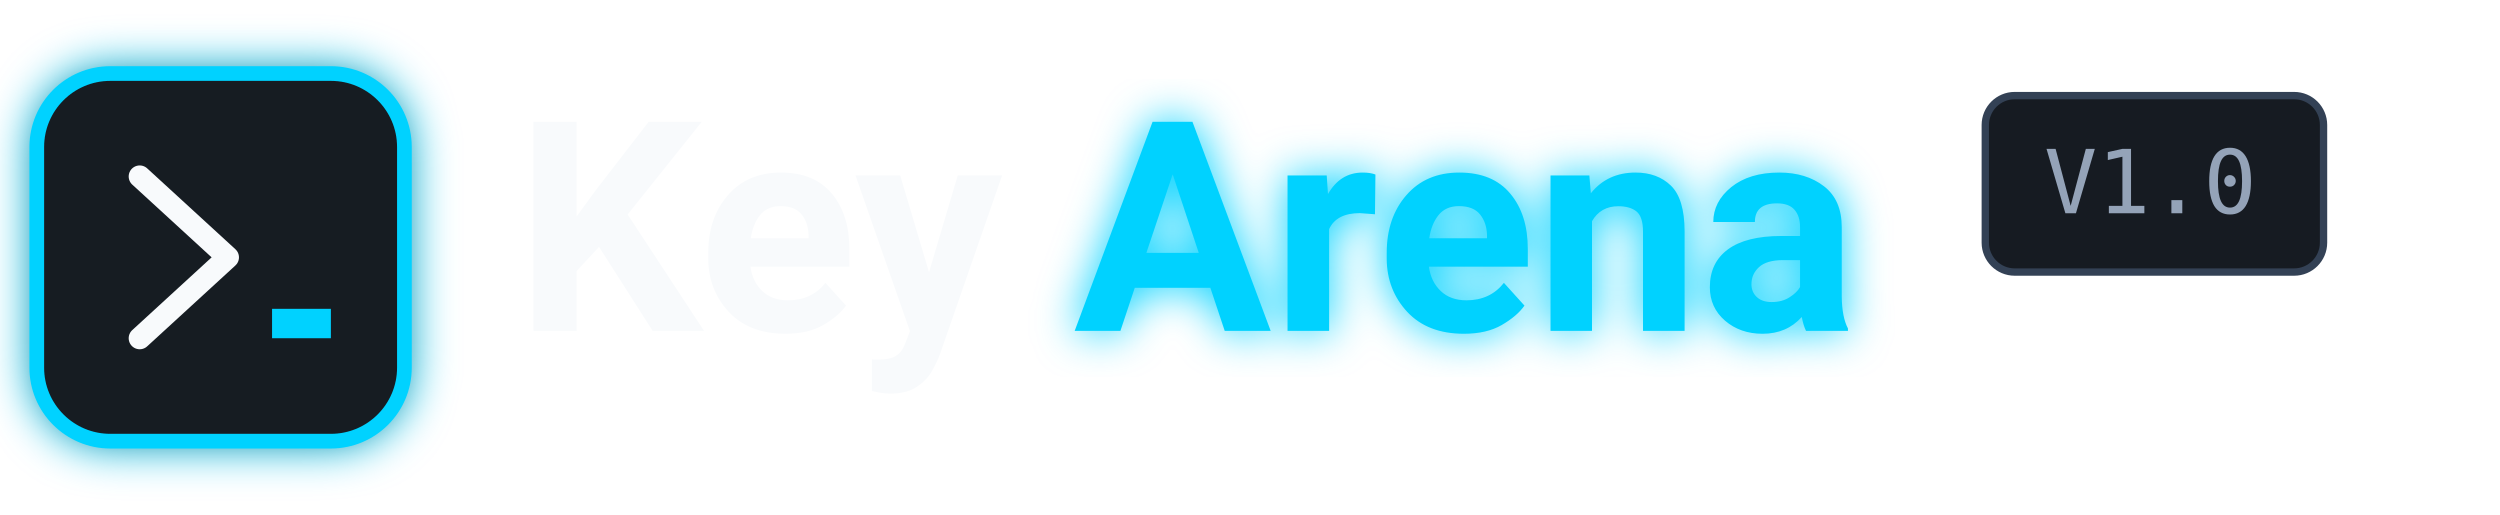
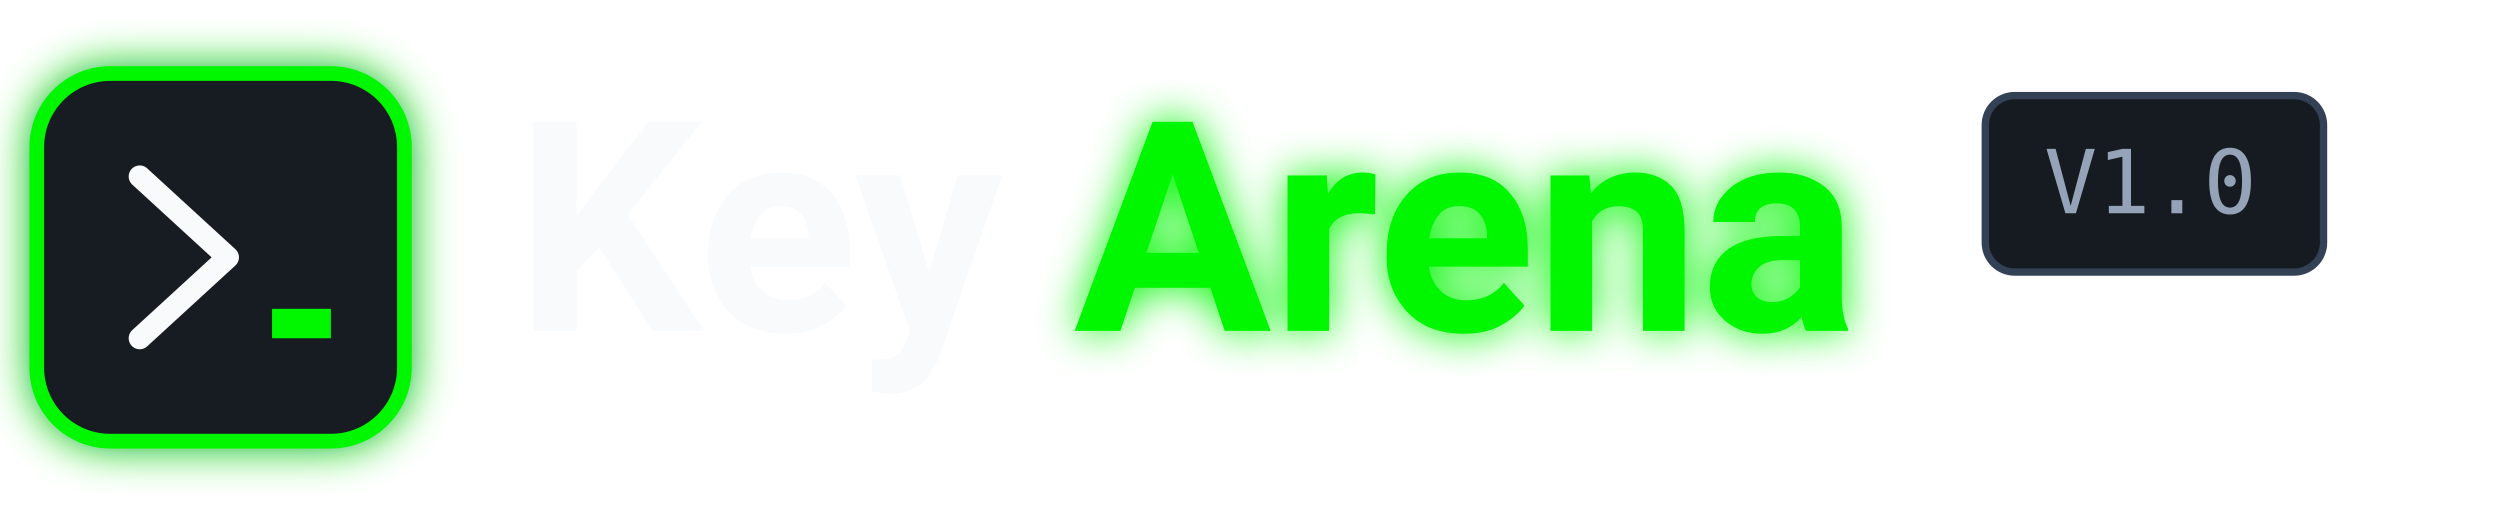
<svg xmlns="http://www.w3.org/2000/svg" viewBox="20 15 340 70" width="100%" height="100%">
  <defs>
    <filter id="neonGlow" x="-20%" y="-20%" width="140%" height="140%">
      <feGaussianBlur stdDeviation="3" result="blur" />
      <feComposite in="SourceGraphic" in2="blur" operator="over" />
    </filter>
  </defs>
  <g transform="translate(25, 25)">
-     <rect x="0" y="0" width="50" height="50" rx="10" fill="#161B22" stroke="#00D2FF" stroke-width="2" filter="url(#neonGlow)" />
+     <rect x="0" y="0" width="50" height="50" rx="10" fill="#161B22" stroke="#00F700" stroke-width="2" filter="url(#neonGlow)" />
    <path d="M 14 14 L 26 25 L 14 36" fill="none" stroke="#F8FAFC" stroke-width="3" stroke-linecap="round" stroke-linejoin="round" />
-     <rect x="32" y="32" width="8" height="4" fill="#00D2FF">
+     <rect x="32" y="32" width="8" height="4" fill="#00F700">
      <animate attributeName="opacity" values="1;0;1" dur="1s" repeatCount="indefinite" />
    </rect>
  </g>
  <g transform="translate(90, 60)">
    <text x="0" y="0" font-family="system-ui, -apple-system, 'Segoe UI', Roboto, sans-serif" font-size="40" font-weight="700" fill="#F8FAFC">Key</text>
-     <text x="76" y="0" font-family="system-ui, -apple-system, 'Segoe UI', Roboto, sans-serif" font-size="40" font-weight="700" fill="#00D2FF" filter="url(#neonGlow)">Arena</text>
+     <text x="76" y="0" font-family="system-ui, -apple-system, 'Segoe UI', Roboto, sans-serif" font-size="40" font-weight="700" fill="#00F700" filter="url(#neonGlow)">Arena</text>
    <rect x="200" y="-32" width="46" height="24" rx="4" fill="#161B22" stroke="#334155" stroke-width="1" />
    <text x="208" y="-16" font-family="monospace" font-size="12" font-weight="500" fill="#94A3B8">V1.0</text>
  </g>
</svg>
